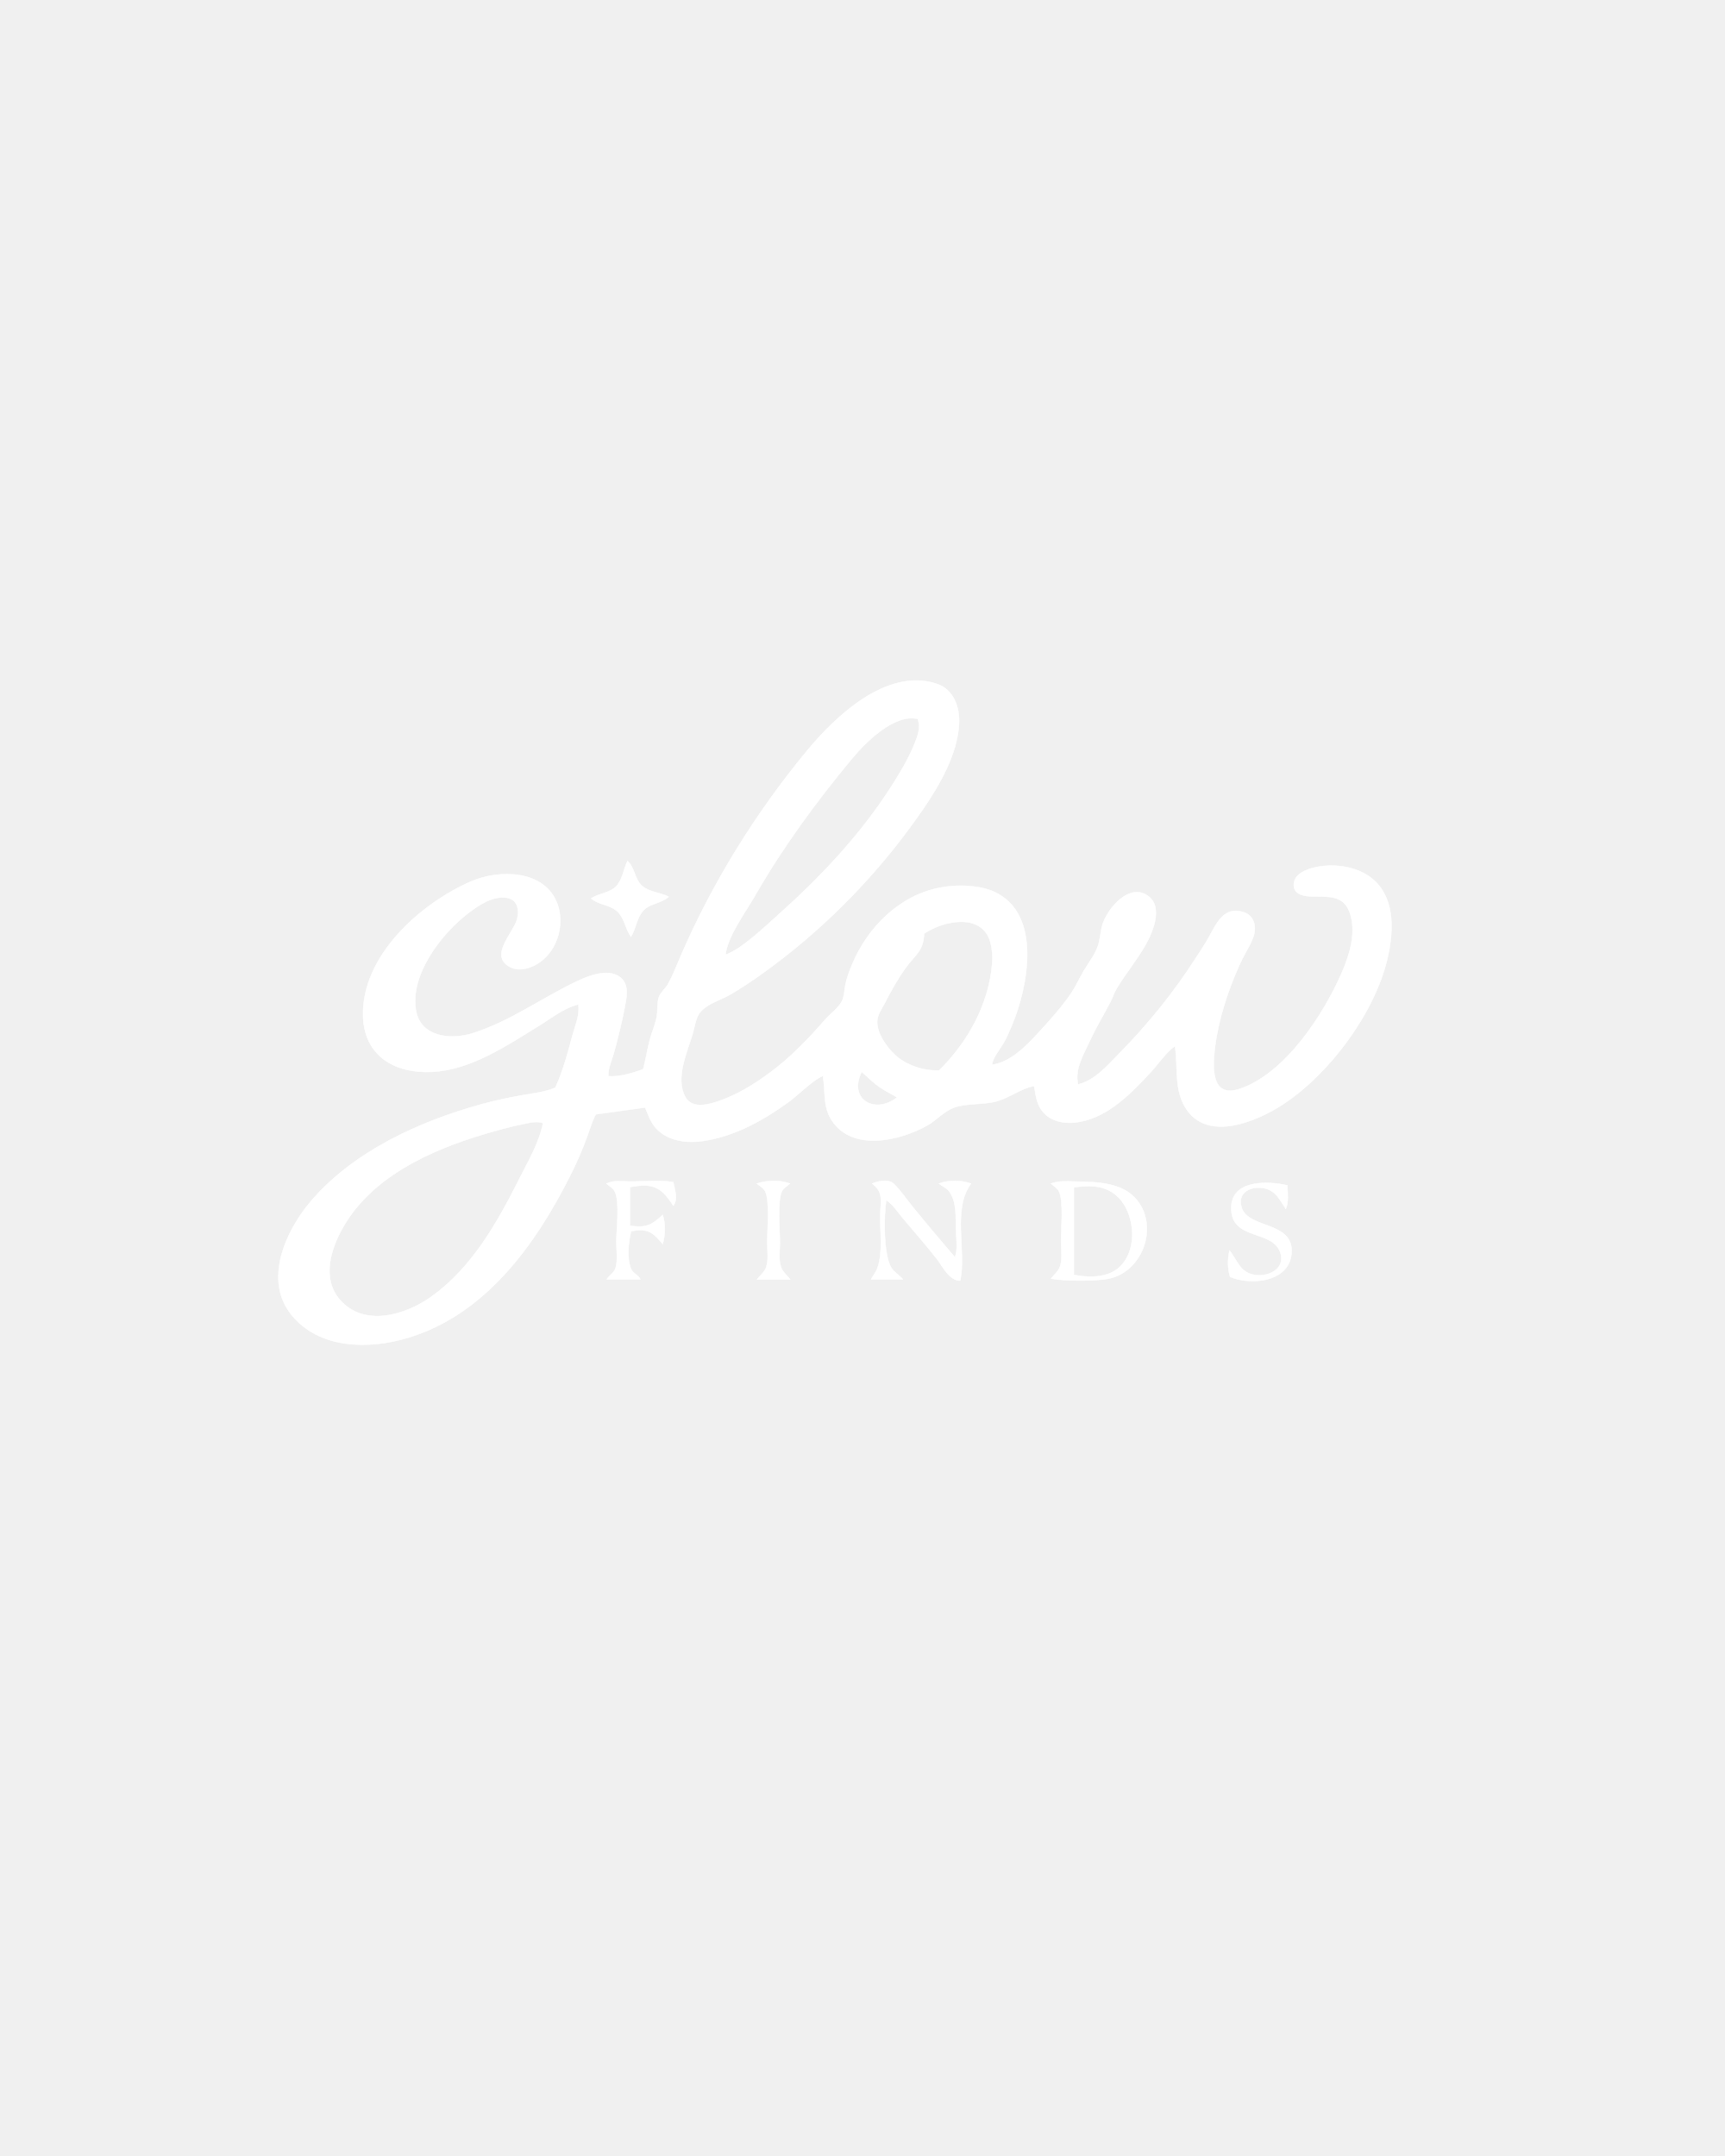
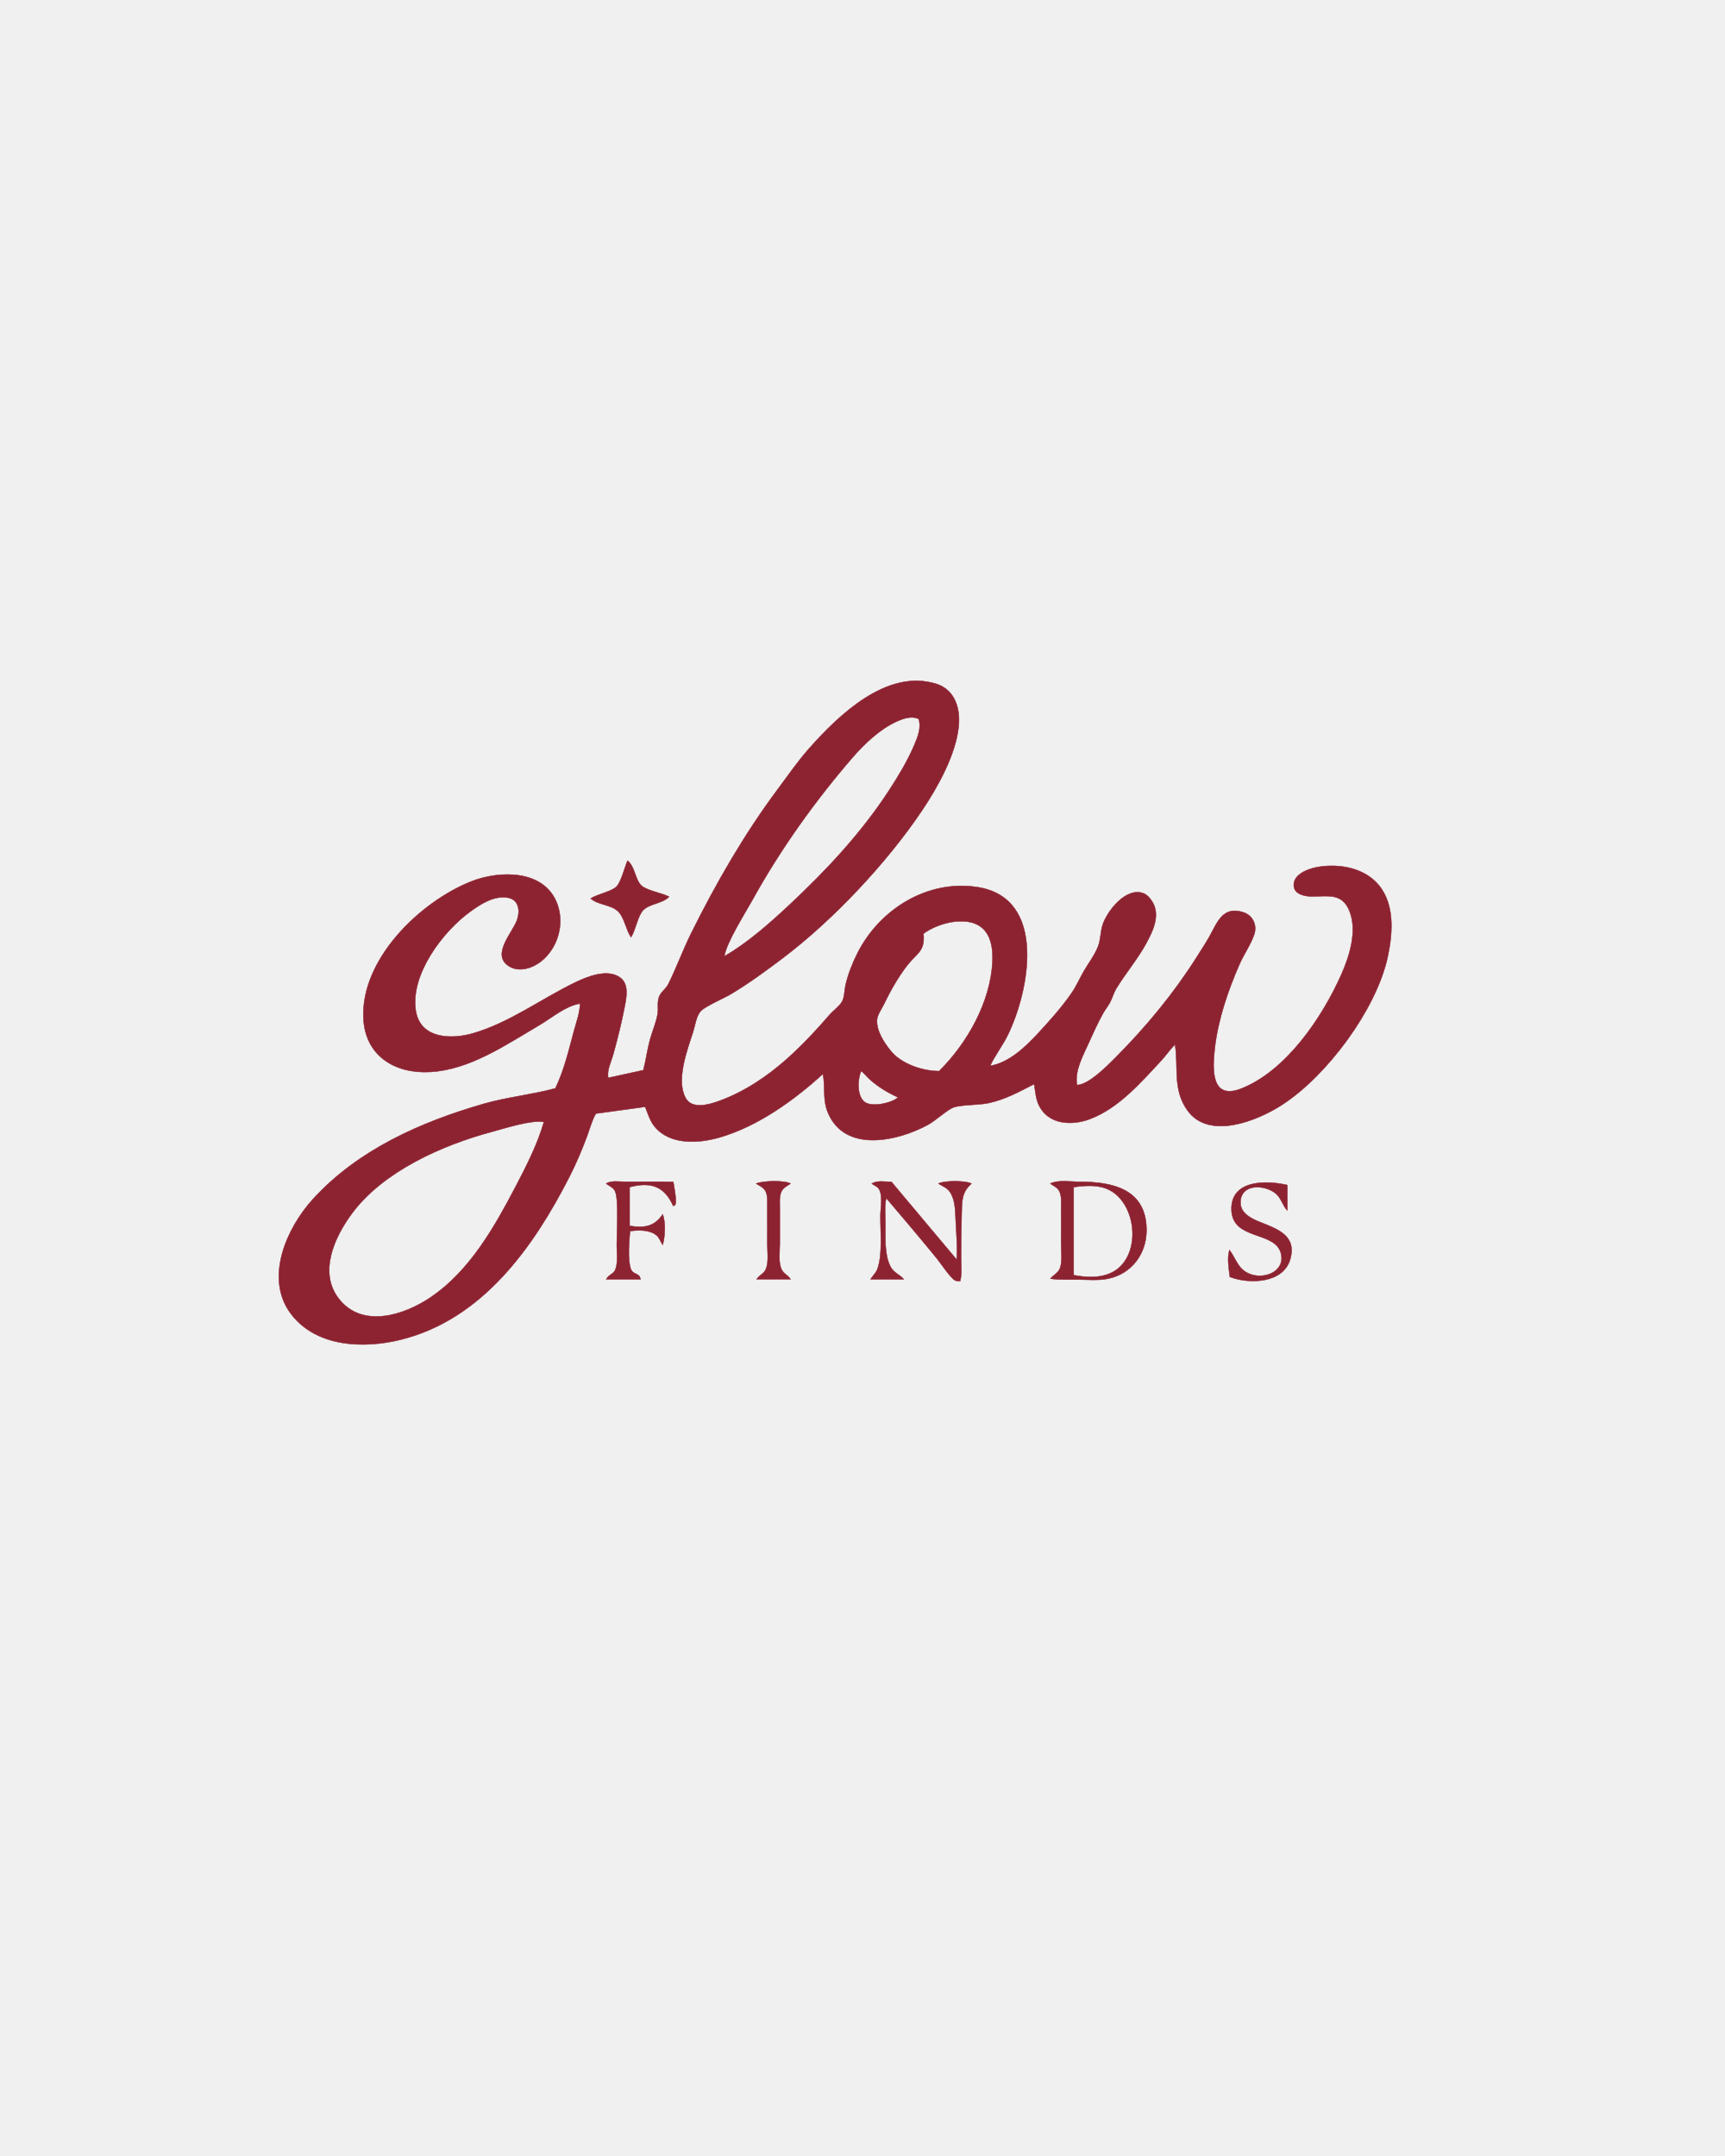
<svg xmlns="http://www.w3.org/2000/svg" viewBox="0 0 980 1225" width="980" height="1225">
-   <path d="M563.5 605.01C574.01 603.53 582.71 594.6 589.61 587.12C596.17 580.01 602.77 572.74 608.27 564.75C611.04 560.71 613.05 556.23 615.49 551.99C618.14 547.37 621.65 543.11 623.54 538.07C625.04 534.06 625.08 529.74 626.25 525.64C628.63 517.28 639.72 503.4 649.77 507.69C661.98 512.9 655.23 529.22 650.64 537.17C645.82 545.51 639.72 553 634.65 561.18C633.05 563.75 632.21 566.64 630.82 569.32C627.05 576.57 622.86 583.42 619.42 590.9C615.9 598.56 610.28 607.54 612.5 616.14C622.03 613.85 629.33 605.21 635.96 598.46C652.25 581.87 667.01 563.64 679.54 544.05C682.01 540.19 684.63 536.37 686.84 532.35C691.27 524.32 695.36 514.84 706.35 518.22C713.09 520.29 714.09 527.52 711.71 533.25C709.63 538.28 706.58 542.83 704.35 547.81C697.6 562.91 692.2 579.05 690.2 595.52C688.9 606.26 687.89 624.16 704.25 618.7C730.07 610.09 751.94 576.49 762.26 552.74C766.84 542.21 770.91 529.12 766.57 517.87C762.92 508.4 753.99 509.48 745.5 509.33C741.49 509.26 735.52 508.58 735.04 503.5C734.41 496.78 742.14 493.86 747.44 492.73C758.8 490.32 773.04 492.5 781.52 500.98C792.82 512.27 791.56 530.23 788.23 544.58C781.04 575.64 755.04 610.58 728.32 627.83C713.98 637.09 687.15 648.44 674.52 630.97C666.62 620.05 669.47 606.91 667.5 594.47C663.32 596.9 657.39 605.29 653.73 609.24C642.85 620.96 630.06 634.24 613.69 637.35C604.99 639.01 595.13 637.44 590.59 628.92C588.61 625.21 588.25 621.1 587.5 617.04C580.18 618.33 573.61 623.68 566.3 625.71C558.35 627.92 549.49 626.56 541.8 629.38C536.26 631.42 532 636.52 526.89 639.4C511.31 648.16 484.57 654.52 472.67 636.8C467.35 628.87 469.02 620.2 467.5 611.34C462.25 613.22 453.49 622.15 448.35 625.9C433.97 636.39 417.36 645.68 399.55 648.28C390.31 649.62 379.86 648.47 373.06 641.43C369.73 637.97 368.33 633.59 366.5 629.26C357.17 630.56 347.83 631.85 338.5 633.15C336.42 637.01 335.23 641.18 333.74 645.29C330.9 653.14 327.55 660.85 323.78 668.3C303.95 707.55 275.66 747 231.57 760.16C209.33 766.8 181.27 766.53 165.51 746.98C149.66 727.3 162.24 699.52 176.36 682.83C200.58 654.21 238.29 637.11 273.76 627.35C281.28 625.28 288.94 623.67 296.61 622.31C302.89 621.19 309.62 620.52 315.5 618C319.89 608.27 322.66 598.07 325.37 587.78C326.84 582.23 329.6 576.37 328.5 570.71C320.15 572.81 313.49 578.34 306.28 582.77C287.97 594.02 267.6 607.91 245.5 609.03C224.59 610.09 206.97 600.18 206.28 577.5C205.23 543.33 238.66 513.47 267.43 500.89C283.64 493.8 309.67 494.1 316.72 513.73C321.11 525.93 316.17 541.68 304.55 548.06C299.82 550.65 294.24 552.02 289.31 549.2C277.98 542.71 291.67 530 293.75 522.33C295.23 516.86 293.93 510.79 287.5 510.03C279.62 509.09 272.18 514.21 266.23 518.7C250.91 530.24 232.63 553.94 236.34 574.3C239.09 589.36 256.26 590.93 268.52 587.07C290.17 580.26 308.25 566.63 328.64 557.15C335.56 553.93 346.96 549.72 353.33 556.16C357.51 560.37 355.88 567.34 354.89 572.49C353.22 581.17 351.08 589.82 348.74 598.35C347.53 602.72 345.37 606.87 345.6 611.5C351.64 612.01 359.65 609.68 365.4 607.5C366.92 601.93 367.67 596.17 369.21 590.59C370.34 586.53 372.04 582.61 372.96 578.49C373.83 574.63 373.11 570.47 374.28 566.72C375.2 563.75 378.08 561.76 379.55 559.08C382.32 554.04 384.43 548.51 386.71 543.23C404.67 501.55 429.41 461.74 458.29 426.77C474.73 406.85 503.76 379.27 532.05 388.48C541.85 391.66 545.42 402.01 544.85 411.5C543.83 428.65 533.86 445.95 524.35 459.82C502.4 491.82 475.5 520.53 444.85 544.37C435.41 551.71 425.61 558.73 415.32 564.84C409.98 568.01 402.4 570.01 398.16 574.69C395.21 577.94 394.76 583.11 393.58 587.16C390.5 597.74 383.47 612.41 389.31 623.21C392.51 629.14 399.64 628.22 405.19 626.61C417.32 623.09 428.27 616.31 438.29 608.8C449.52 600.37 459.61 589.86 468.79 579.28C471.7 575.92 476.36 572.79 478.33 568.79C479.71 565.99 479.66 562.61 480.27 559.61C481.09 555.54 482.59 551.51 484.21 547.68C493.01 526.9 510.91 508.79 533.78 504.4C540.32 503.14 546.93 502.85 553.53 503.72C557.46 504.25 561.16 505.04 564.79 506.69C592.11 519.11 584.14 560.58 574.92 582.46C573.46 585.93 572.03 589.37 570.13 592.64C567.87 596.53 564.23 600.6 563.5 605.01ZM521.42 408.5C508.09 405.32 491.68 421.8 483.82 431.29C463.37 455.97 444.72 481.41 428.74 509.25C423.32 518.69 413.47 531.8 412.15 542.5C421.28 539.3 434.22 526.81 441.69 520.16C465.59 498.85 488.14 475.04 505.57 448.09C510.76 440.05 515.77 431.77 519.44 422.91C521.38 418.21 523.13 413.52 521.42 408.5ZM356.5 489.19C360.67 493.01 360.5 499.22 364.46 503.04C368.49 506.91 375.1 506.98 379.88 509.5C375.82 513.35 369.54 513.18 365.66 517.15C361.78 521.14 361.35 527.61 358.5 532.25C355.22 527.87 354.85 521.63 350.68 517.84C346.44 513.98 340.19 514.17 335.79 510.5C340.05 507.55 346.42 507.4 350.07 503.57C353.65 499.82 354.25 493.7 356.5 489.19ZM533.5 608.2C549.77 592.25 561.89 570.43 563.66 547.46C563.96 543.54 563.72 539.5 562.73 535.68C558.26 518.37 536.09 522.88 524.99 530.5C524.53 540.72 519.93 542.42 514.48 549.98C509.87 556.38 506.16 563.08 502.57 570.09C501.03 573.1 498.69 576.2 498.39 579.67C497.83 586.38 502.87 593.63 507.3 598.21C510.14 601.17 513.69 603.5 517.45 605.11C522.62 607.32 527.89 608.38 533.5 608.2ZM489.5 608.98C481.69 625.15 497.54 633.23 509.63 623.5C506.18 621.37 502.5 619.71 499.19 617.34C495.68 614.81 492.77 611.75 489.5 608.98ZM308.5 638.14C305.01 636.81 300.98 637.9 297.27 638.65C289.51 640.22 281.82 642.37 274.23 644.65C244.04 653.74 211.14 668.75 194.87 697.36C187.87 709.66 182.65 726.37 193.05 738.43C206.8 754.37 230.4 747.28 245.19 736.66C268.29 720.06 282.6 694.53 295.12 669.61C300.1 659.7 306.35 649.12 308.5 638.14ZM382.5 671.68C383.4 675.89 385.36 681.72 382.5 685.05C375.66 674.34 370.76 672 357.94 674.5C357.94 681.81 357.94 689.13 357.94 696.44C366.96 697.81 370.17 696.15 376.5 690.26C378.23 695.84 377.99 701.28 376.5 706.88C371.12 700.34 367.82 697.52 358.5 699.62C357.11 705.73 355.93 715.01 358.54 720.98C359.68 723.6 362.54 724.3 363.81 726.86C357.44 726.86 351.07 726.86 344.7 726.86C346.19 724.6 348.98 723.08 349.75 720.36C351.06 715.63 350.16 710.33 350.16 705.5C350.16 698.43 352.19 683.31 349.36 677.18C348.43 675.15 346.2 673.87 344.54 672.5C348.65 670.43 353 671.24 357.5 671.3C365.62 671.4 374.54 670.21 382.5 671.68ZM448.82 672.5C447.27 673.87 445.29 674.87 444.29 676.76C441.48 682.08 443.12 699.77 443.07 706.5C443.04 710.98 442.16 716.24 443.92 720.49C444.98 723.04 447.35 724.8 448.93 726.97C442.64 726.97 436.35 726.97 430.06 726.97C431.65 724.81 434.06 723.06 435.08 720.49C436.77 716.22 435.93 710.98 435.88 706.5C435.81 699.69 437.49 682.22 434.66 676.79C433.66 674.89 431.6 673.78 429.96 672.5C435.88 670.51 442.94 670.28 448.82 672.5ZM542.5 714.33C544.2 709.66 543.31 704.49 543.11 699.5C542.83 692.67 543.75 682.93 539.39 677.12C537.87 675.09 535.38 674.02 533.4 672.5C539.06 670.34 546 670.42 551.67 672.5C540.79 687.07 549.18 710.69 545.5 727.63C539.17 727.54 535.78 719.88 532.21 715.28C526.11 707.44 519.49 699.97 513.1 692.37C510.14 688.85 507.33 684.34 503.5 681.91C502.08 690.48 501.81 712.71 506.32 720.2C507.97 722.95 510.93 724.48 512.93 726.86C506.92 726.86 500.91 726.86 494.9 726.86C496.04 724.63 497.8 722.6 498.59 720.17C501.65 710.81 499.92 700.17 500.05 690.5C500.16 682.87 502.34 677.72 495.51 672.5C498.51 671.09 503.6 670.07 506.71 671.81C509.32 673.28 515.91 682.5 518.18 685.29C526.14 695.07 534.3 704.75 542.5 714.33ZM597.12 726.5C598.86 724.09 601.22 722.51 602.22 719.57C603.72 715.19 602.83 710.04 602.79 705.5C602.73 698.83 604.37 682.23 601.57 676.86C600.6 674.99 598.57 673.85 597.03 672.5C601.54 670.79 605.74 671.2 610.5 671.31C622.74 671.59 637.96 671.55 646.24 682.26C658.36 697.92 648.61 723.14 629.28 726.63C621.98 727.95 604.38 727.87 597.12 726.5ZM731.34 673.5C731.58 677.93 732.15 682.95 730.5 686.89C727 681.83 725.07 676.67 718.41 675.19C711.08 673.56 702.53 677.32 705.4 686.19C709.23 698.02 733.71 694.03 733.8 710.5C733.89 728.15 711.43 730.74 698.84 725.5C697.34 720.73 697.38 715.36 698.5 710.52C702.29 715.11 703.86 721.21 709.86 723.59C717.59 726.66 730.57 722.48 727.48 712.03C723.45 698.41 699.49 705.17 699.48 686.42C699.46 670.13 720.39 670.96 731.34 673.5ZM610.07 724.34C616.57 725.64 623.86 726.01 630.14 723.58C646.57 717.22 646.43 691.99 635.77 680.73C628.91 673.49 619.39 673.08 610.07 674.71C610.07 691.25 610.07 707.79 610.07 724.34Z" fill="#ffffff" fill-rule="evenodd" stroke="#ffffff" stroke-width="0.25" stroke-linejoin="round" />
+   <path d="M562.5 605.58C573.16 603.9 582.61 594.82 589.68 587.19C596.35 579.98 603.19 572.37 608.77 564.27C611.41 560.44 613.28 556.13 615.58 552.09C618.29 547.35 622.06 542.57 623.95 537.43C625.31 533.73 625.17 529.56 626.34 525.76C628.85 517.65 639.9 503.58 649.82 507.66C651.55 508.37 652.98 509.95 654.05 511.44C659.74 519.37 655.12 528.83 650.95 536.41C646.07 545.29 639.41 553.04 634.17 561.68C632.69 564.12 632.03 566.76 630.77 569.27C629.58 571.65 627.79 573.68 626.52 576.02C623.67 581.26 621.11 586.77 618.69 592.22C615.41 599.62 610.44 608.13 611.83 616.5C618.56 616.33 628.77 605.87 633.56 601.07C650.91 583.7 666.92 564.36 680.03 543.56C682.35 539.87 684.78 536.2 686.93 532.41C691.49 524.38 694.46 514.59 706.24 518.31C711.75 520.04 714.36 525.66 712.51 531.03C710.54 536.77 706.71 542.14 704.25 547.72C697.7 562.61 692.01 579.3 690.14 595.5C688.8 607.14 687.81 625.32 705.09 618.55C730.85 608.45 751.34 577.82 762.1 553.56C766.73 543.13 771.14 528.9 766.71 517.73C762.54 507.22 754.55 509.32 745.5 509.34C741.63 509.34 735.51 508.36 735.04 503.48C734.42 497.08 742.52 493.89 747.5 492.86C758.93 490.49 773 492.51 781.52 500.98C792.69 512.09 791.41 529.65 788.36 543.73C781.91 573.57 753.87 611.27 728.29 627.79C714.4 636.75 686.87 648.05 674.59 630.89C666.06 618.96 669.59 606.3 667.56 593.5C664.74 596.16 662.56 599.54 659.91 602.39C648.38 614.82 635.63 629.58 619.33 635.78C609.09 639.67 595.82 639.17 590.32 628.21C588.37 624.31 588.27 620.13 587.5 615.97C578.88 620.35 571.05 624.76 561.42 626.78C555.92 627.93 546.11 627.64 541.69 629.2C538.39 630.36 531.37 636.78 527.43 638.95C510.12 648.45 480.06 655.32 470.36 632.2C467.19 624.65 469.01 617.64 467.5 610.25C450.89 625.27 430.5 640.03 408.71 646.3C396.7 649.76 380.27 650.74 371.67 639.81C369.17 636.63 368.02 632.55 366.5 628.87C357.17 630.16 347.83 631.45 338.5 632.73C336.3 636.64 335.18 641 333.64 645.2C330.75 653.02 327.48 660.79 323.7 668.22C303.16 708.59 274.04 749.74 227.55 761.21C206.62 766.38 179.98 765.43 165.59 746.9C149.89 726.68 162.74 697.81 177.82 681.29C203.37 653.31 238.82 637.57 274.64 627.22C288.06 623.34 302.08 622.04 315.5 618.38C320.44 608.25 323.21 596.4 326.13 585.55C327.44 580.68 329.52 575.22 329.5 570.21C321.31 571.51 313.27 578.47 306.16 582.64C287.3 593.68 267.06 607.74 244.5 609.06C224.32 610.24 207.33 599.88 206.46 578.29C205.1 544.8 238.68 512.44 267.48 500.91C283.83 494.35 309.48 493.95 316.66 513.76C320.76 525.07 316.94 538.51 307.61 546.07C302.55 550.17 294.6 552.76 288.75 548.73C279.06 542.05 291.42 529.73 293.85 522.43C295.54 517.36 294.75 511.12 288.48 510.05C280.77 508.73 273.28 513.54 267.32 517.84C251.55 529.2 232.85 553.88 236.25 574.44C238.86 590.22 256.27 590.7 268.56 587.16C289.55 581.09 307.23 567.66 326.72 558.23C333.66 554.87 344.99 550.27 352.19 555.35C357.34 558.98 356 566.22 354.98 571.5C353.21 580.69 350.95 589.88 348.44 598.9C347.17 603.48 344.78 607.72 345.5 612.42C352.17 610.96 358.83 609.51 365.5 608.05C366.99 602.32 367.7 596.39 369.29 590.66C370.59 585.94 372.78 581 373.59 576.19C374.13 572.98 373.27 570.05 374.31 566.76C375.32 563.58 378.22 562.07 379.66 559.2C384.38 549.74 387.98 539.71 392.69 530.22C406.84 501.75 422.88 473.87 441.91 448.35C447.72 440.56 453.24 432.52 459.7 425.23C476.46 406.33 503.9 379.73 531.93 388.57C542.47 391.9 545.63 402.43 544.67 412.48C543.13 428.59 532.83 447.07 523.91 460.37C503.96 490.11 473.38 522.71 444.8 544.31C435.21 551.56 425.61 558.6 415.3 564.79C411.39 567.14 400.55 571.78 398.04 574.55C395.57 577.27 394.87 582.85 393.75 586.31C390.45 596.52 383.88 613.83 389.57 623.94C393.09 630.2 402.01 627.83 407.47 625.94C422.31 620.79 436.02 611.61 447.64 601.13C456.05 593.55 463.81 585.3 471.18 576.71C473.23 574.31 477 571.68 478.46 568.98C479.78 566.52 479.72 562.54 480.36 559.76C481.8 553.48 484.22 547.36 487.12 541.61C499.73 516.54 527.1 499.54 555.49 504.08C594.92 510.38 584.9 562.78 572.55 588.08C569.59 594.13 565.34 599.54 562.5 605.58ZM521.89 408.5C518.04 406.55 513.26 408.21 509.45 409.92C499.87 414.24 490.94 422.77 484.13 430.66C462.89 455.27 443.37 482.62 427.6 511.11C423.4 518.69 412.6 535.67 411.5 543.39C424.92 535.54 437.25 524.65 448.56 514.06C469.57 494.4 489.59 472.98 505.29 448.76C510.63 440.53 515.71 432.1 519.54 423.06C521.43 418.6 523.52 413.22 521.89 408.5ZM356.5 489.02C360.83 492.39 360.72 499.66 364.38 503.15C367.33 505.96 376.09 507.39 380.14 509.5C376.32 513.49 369.5 513.25 365.55 517.02C362.32 520.09 361.16 528.43 358.5 532.5C355.56 528.29 354.74 521.11 350.92 517.63C346.81 513.89 339.72 514.23 335.57 510.5C339.44 508.03 347.35 506.62 350.23 503.75C352.88 501.12 354.88 492.71 356.5 489.02ZM533.5 608.6C549.53 592.76 562.72 569.36 563.83 546.5C564.12 540.52 563.55 533.73 559.59 528.88C551.69 519.21 533.18 524.08 524.63 530.5C525.7 540.73 520.62 541.66 515.23 548.73C510.11 555.45 505.8 563.03 502.15 570.64C500.87 573.31 498.43 576.54 498.24 579.53C497.85 585.76 502.44 592.72 506.21 597.27C509.16 600.83 513.16 603.34 517.37 605.15C522.43 607.33 528.02 608.54 533.5 608.6ZM510.22 623.5C504.26 620.79 499.1 617.69 494.17 613.34C492.45 611.82 491.02 609.85 489.24 608.5C487.25 612.85 486.61 622.81 491.28 626.19C495.56 629.29 506.84 626.67 510.22 623.5ZM309.01 637.5C302.45 636.02 286.61 641.14 279.51 643.04C251.4 650.58 217.77 665.43 199.97 689.45C189.94 702.98 180.55 723.43 192.97 738.52C206.41 754.84 229.81 747.17 244.65 737.13C266.97 722.03 281.03 696.97 293.2 673.69C299.16 662.29 305.44 649.9 309.01 637.5ZM382.5 671.53C382.93 673.69 384.53 682.38 383.67 684.31C382.81 686.24 383.75 683.52 382.5 685.28C377.54 674.04 369.81 671.28 357.69 674.5C357.69 681.83 357.69 689.17 357.69 696.5C365.92 697.86 371.81 697.01 376.5 689.93C378.26 694.83 377.86 702.28 376.5 707.35C375.38 705.73 374.75 703.61 373.3 702.2C369.64 698.65 362.56 698.8 357.94 699.5C357.45 705.04 356.48 716.05 358.44 721.16C359.4 723.68 361.88 723.46 363.29 725.16C363.68 725.63 363.6 726.35 363.93 726.87C357.42 726.87 350.91 726.87 344.41 726.87C345.99 723.92 348.61 724.05 349.66 721.22C351.14 717.2 350.4 711.73 350.39 707.5C350.37 701.1 351.59 681.86 349.5 676.96C348.54 674.7 346.14 673.89 344.35 672.5C347.26 670.56 352 671.48 355.5 671.48C364.49 671.48 373.51 671.32 382.5 671.53ZM449.11 672.5C447.36 673.77 445.2 674.67 444.11 676.66C442.58 679.47 443.06 683.42 443.03 686.5C442.99 693.17 443.03 699.83 443.03 706.5C443.03 710.87 442.19 716.5 443.74 720.66C444.85 723.61 447.46 724.25 449.16 726.88C442.72 726.88 436.28 726.88 429.85 726.88C431.63 724.18 434.23 723.66 435.28 720.7C436.76 716.53 435.93 710.87 435.93 706.5C435.93 699.83 436 693.16 435.92 686.5C435.89 683.47 436.35 679.45 434.85 676.68C433.73 674.63 431.43 673.71 429.56 672.5C433.14 670.83 445.93 670.56 449.11 672.5ZM506.5 671.58C518.83 686.28 531.17 700.98 543.5 715.69C544.04 708.03 543.22 700.17 542.9 692.5C542.69 687.5 542.58 681.24 539.5 677C537.87 674.76 535.33 673.94 533.13 672.5C536.18 670.69 548.87 670.72 551.91 672.5C546.02 677.65 546.56 683.02 546.32 690.5C546.06 698.5 546.02 706.5 546 714.5C545.99 718.93 546.59 723.63 545.5 727.87C544.58 727.78 543.68 727.96 542.79 727.6C540.28 726.59 534.37 717.66 532.35 715.18C522.9 703.57 513.17 692.14 503.5 680.73C502.48 685.17 502.93 689.9 503.01 694.5C503.13 702.38 502.2 712.38 505.86 719.64C507.67 723.24 511.18 724.07 513.44 726.87C507.15 726.87 500.86 726.87 494.57 726.87C495.7 724.98 497.7 723.22 498.49 721.01C501.53 712.51 500.1 699.56 500.19 690.5C500.23 686.46 501.9 677.88 498.71 674.78C497.76 673.87 496.31 673.31 495.24 672.5C498.25 670.61 502.93 671.41 506.5 671.58ZM596.74 726.5C598.41 724.45 601.19 723.33 602.2 720.59C603.7 716.48 602.84 710.82 602.84 706.5C602.84 699.83 602.9 693.17 602.84 686.5C602.81 683.45 603.27 679.51 601.78 676.72C600.69 674.68 598.49 673.75 596.68 672.5C601.14 670.21 608.37 671.48 613.5 671.48C632.28 671.48 651.05 675.67 651.35 698.5C651.52 712.28 642.91 723.93 629.19 726.59C623.78 727.63 617.98 727.1 612.5 727.02C607.27 726.94 601.88 727.32 596.74 726.5ZM731.36 673.34C731.36 678.15 731.36 682.95 731.36 687.75C728.9 685.31 728.12 681.55 725.6 678.91C720.51 673.58 706.51 671.7 704.87 681.5C703.7 688.52 709.8 691.93 715.38 694.17C725.37 698.2 736.9 701.78 733 715.46C729.06 729.29 709.6 729.75 698.68 725.5C698.15 720.63 696.97 714.81 698.5 710.23C702.54 715.7 703.25 721.4 710.51 724.02C718.74 726.99 730.6 722.16 727.62 711.77C724.07 699.38 700.22 704.75 699.63 687.5C699.05 670.15 719.63 670.55 731.36 673.34ZM609.96 724.5C618.47 726.22 628.87 726.41 635.77 720.26C648.11 709.25 644.9 683.8 630.32 676.17C624.18 672.95 616.59 673.57 609.96 674.5C609.96 691.17 609.96 707.83 609.96 724.5Z" fill="#8d2231" fill-rule="evenodd" stroke="#8d2231" stroke-width="0.25" stroke-linejoin="round" />
</svg>
